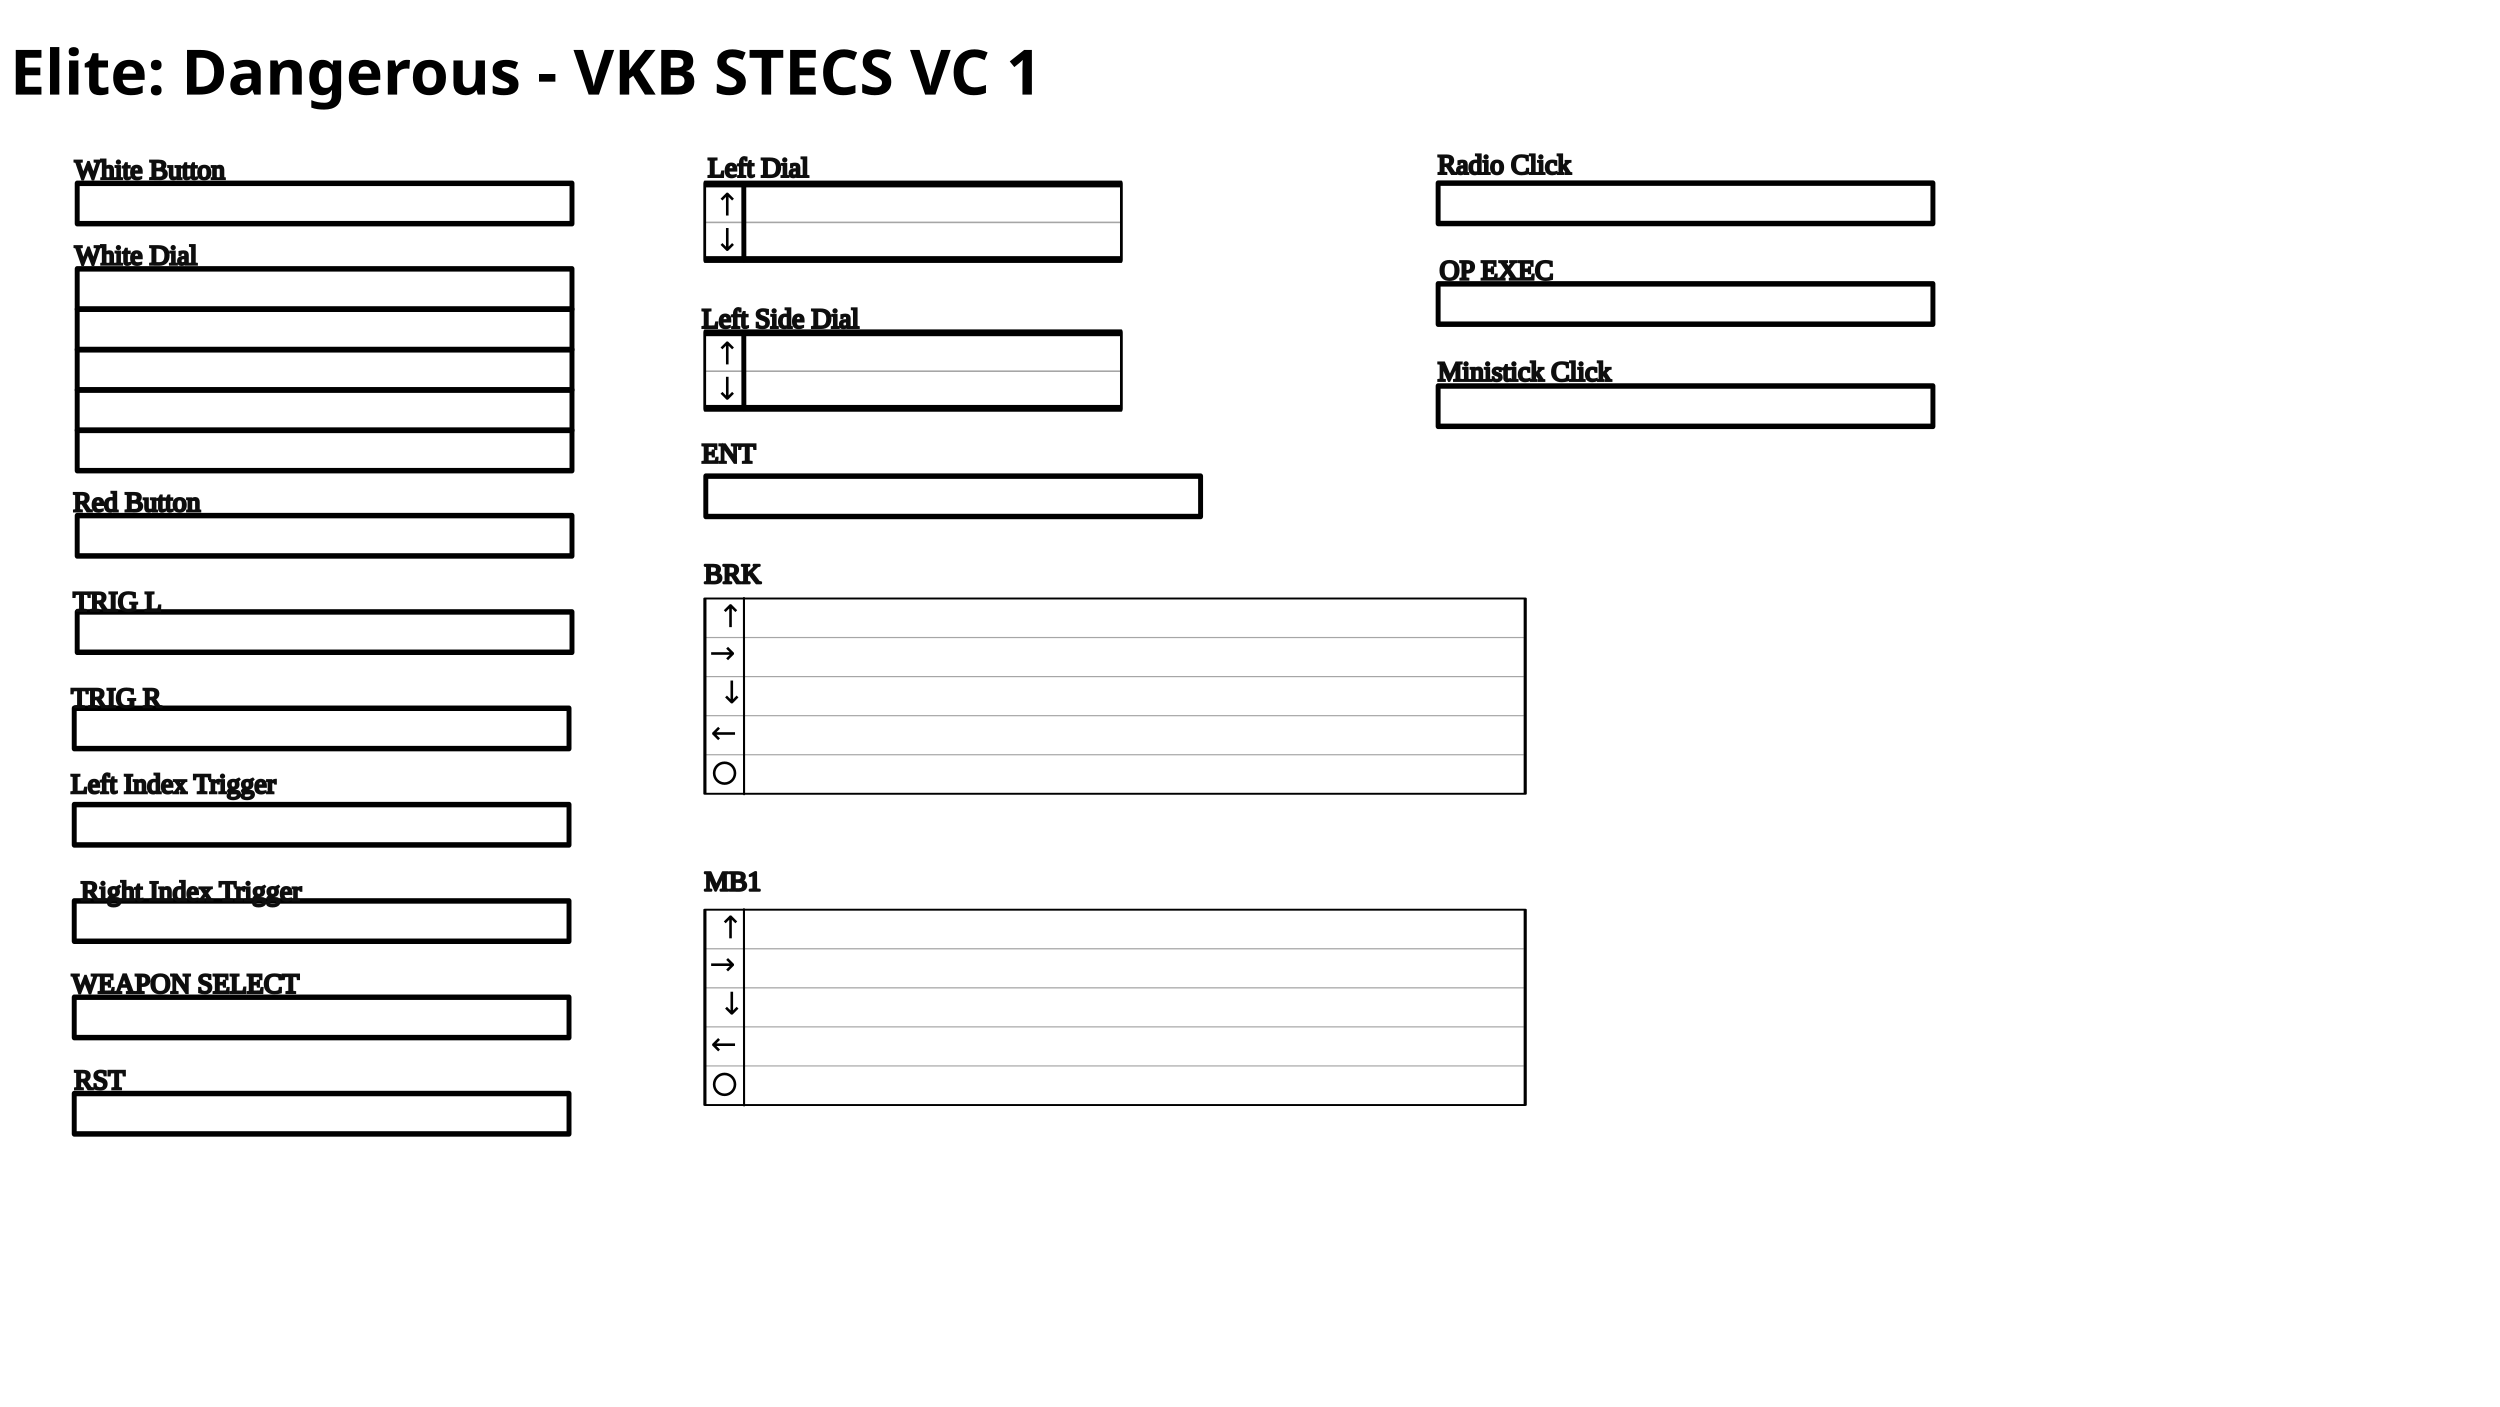
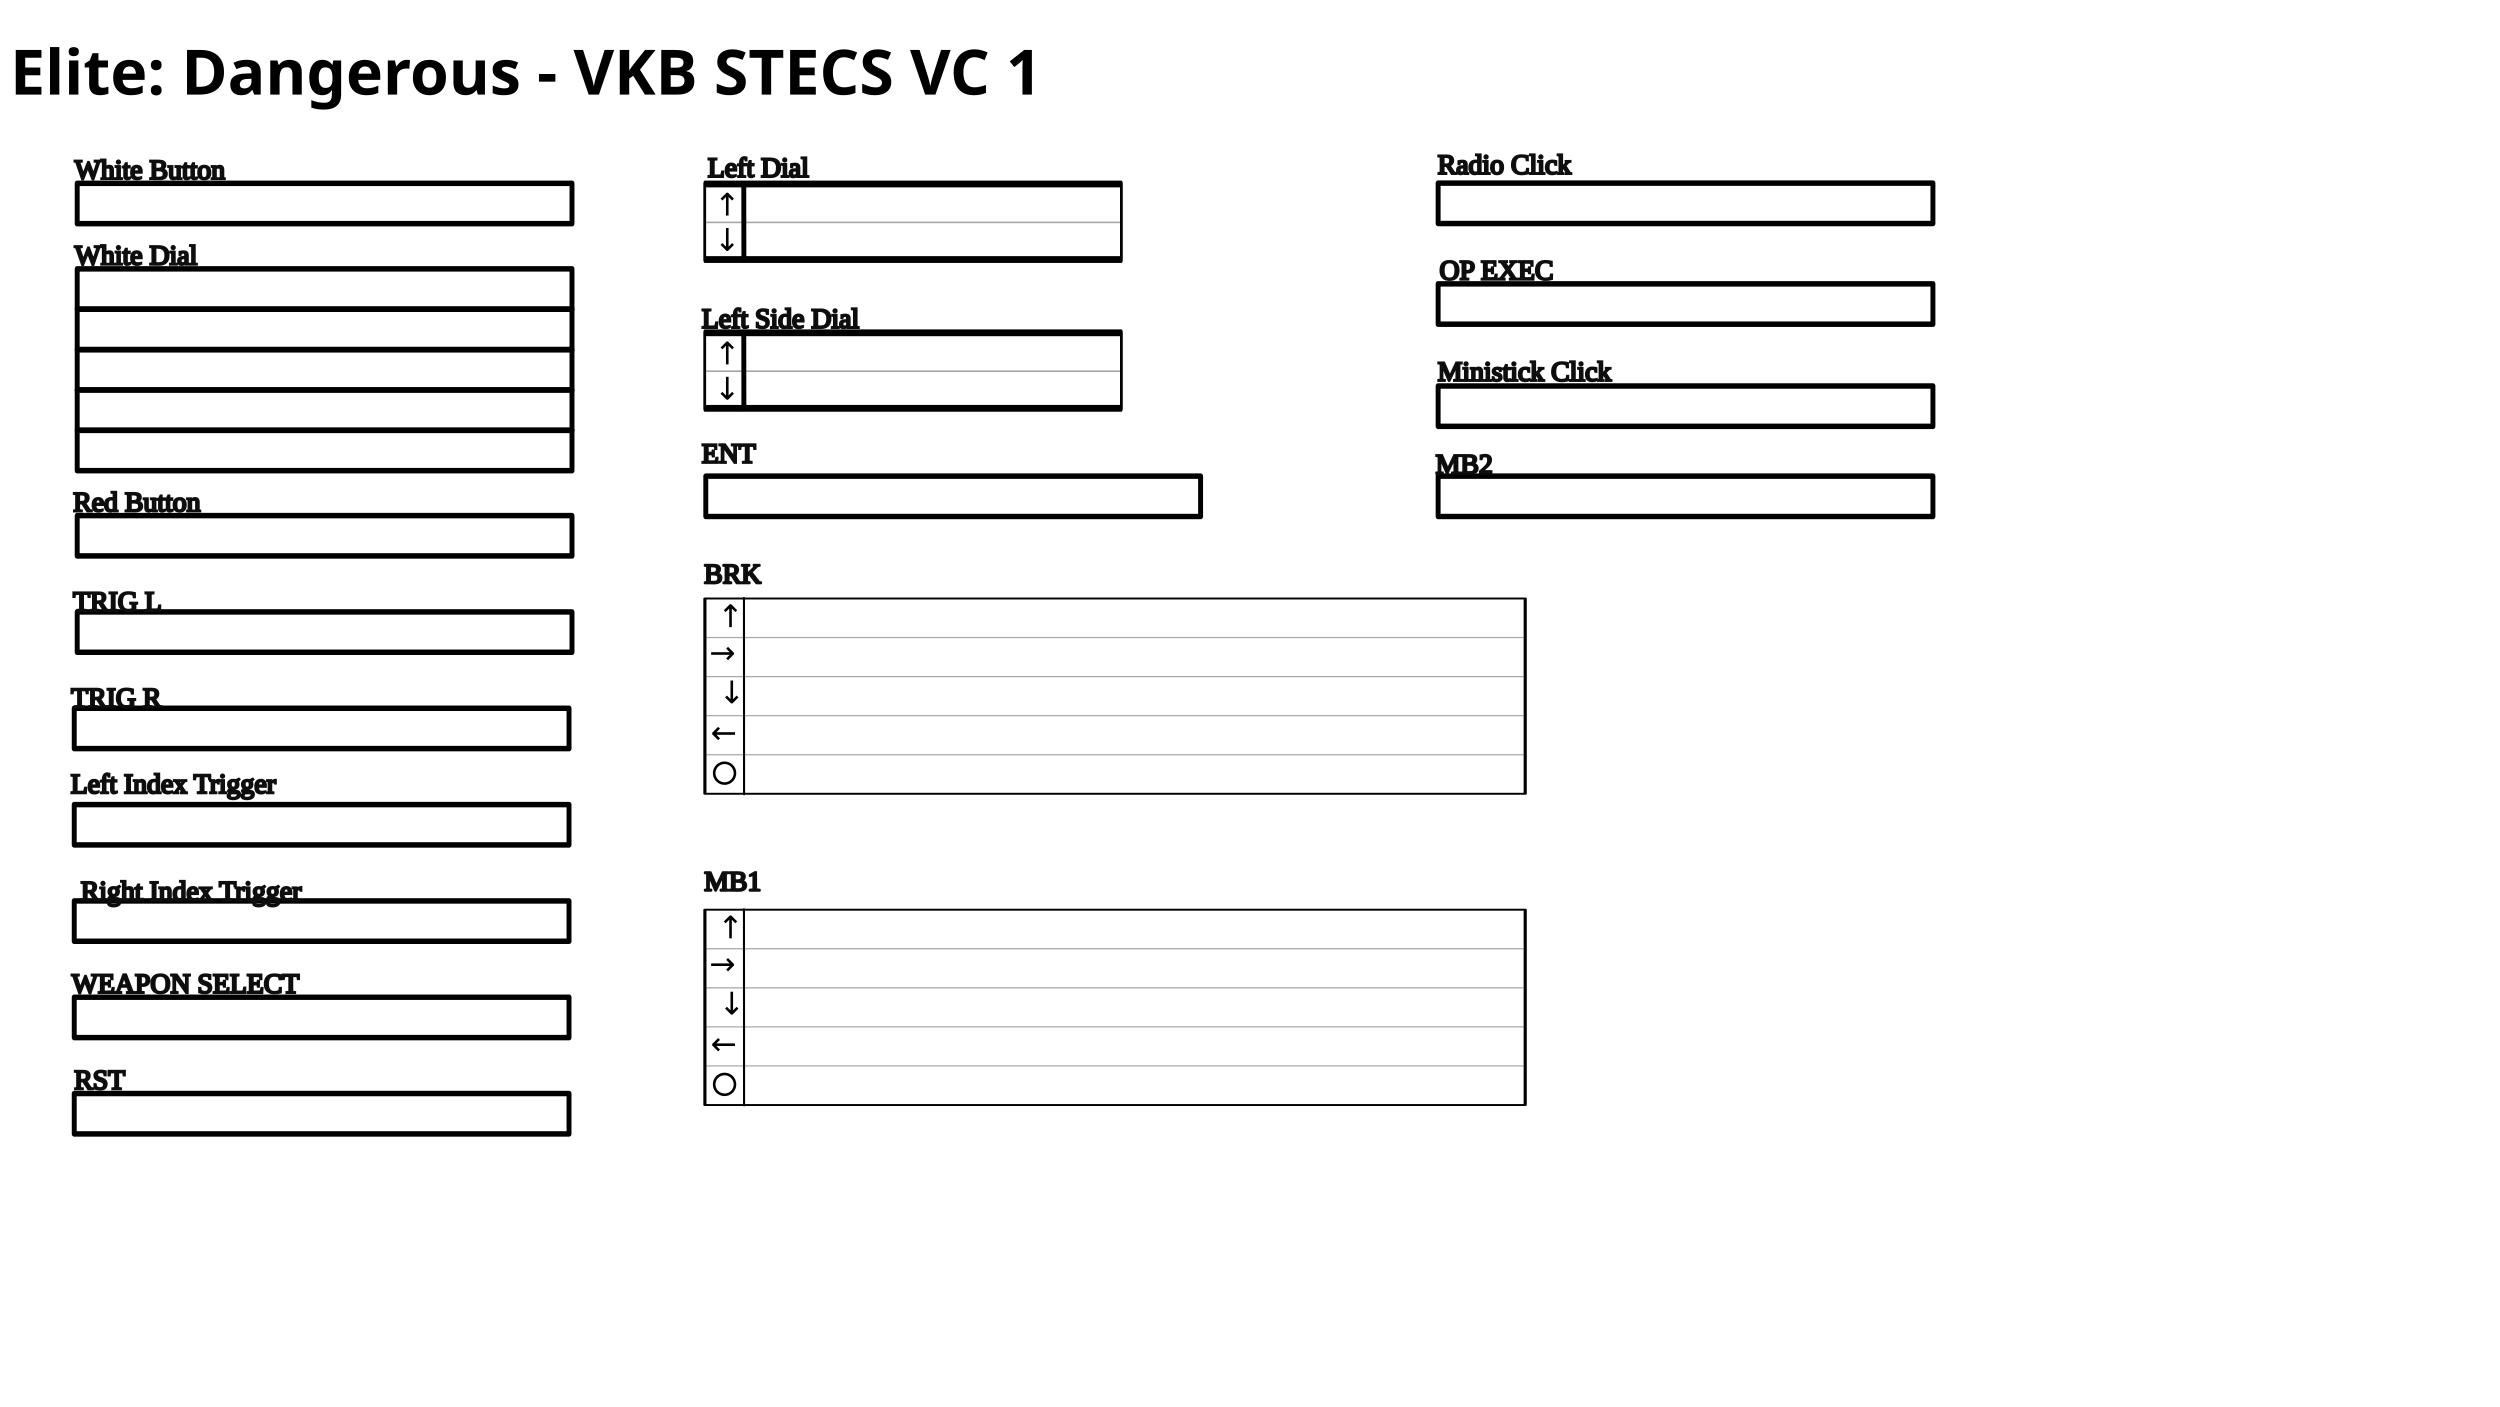
<svg xmlns="http://www.w3.org/2000/svg" width="3840" height="2160" viewBox="0 0 3840 2160" version="1.1" id="svg40" xml:space="preserve">
  <defs id="defs34">
    <clipPath id="_clip7">
      <path d="M 2703.06,1440.5 H 3820.74" id="path37" />
    </clipPath>
    <clipPath id="_clip8">
      <path d="M 2703.06,1440.5 H 3820.74" id="path40" />
    </clipPath>
    <clipPath id="_clip19">
      <path d="M 2703.06,1440.5 H 3820.74" id="path126" />
    </clipPath>
    <clipPath id="_clip7-8">
      <path d="M 2703.06,1440.5 H 3820.74" id="path37-6" />
    </clipPath>
    <clipPath id="_clip8-5">
      <path d="M 2703.06,1440.5 H 3820.74" id="path40-7" />
    </clipPath>
    <clipPath id="_clip7-8-3">
      <path d="M 2703.06,1440.5 H 3820.74" id="path37-6-9" />
    </clipPath>
    <clipPath id="_clip8-5-9">
      <path d="M 2703.06,1440.5 H 3820.74" id="path40-7-9" />
    </clipPath>
    <clipPath id="_clip7-7">
      <path d="M 2703.06,1440.5 H 3820.74" id="path37-5" />
    </clipPath>
    <clipPath id="_clip8-54">
      <path d="M 2703.06,1440.5 H 3820.74" id="path40-1" />
    </clipPath>
    <clipPath id="_clip12">
      <path d="M 2703.06,1440.5 H 3820.74" id="path71" />
    </clipPath>
    <clipPath id="_clip7-7-2">
      <path d="M 2703.06,1440.5 H 3820.74" id="path37-5-2" />
    </clipPath>
    <clipPath id="_clip8-54-7">
      <path d="M 2703.06,1440.5 H 3820.74" id="path40-1-1" />
    </clipPath>
    <clipPath id="_clip7-7-9">
      <path d="M 2703.06,1440.5 H 3820.74" id="path37-5-7" />
    </clipPath>
    <clipPath id="_clip8-54-5">
      <path d="M 2703.06,1440.5 H 3820.74" id="path40-1-6" />
    </clipPath>
    <clipPath id="_clip12-7">
      <path d="M 2703.06,1440.5 H 3820.74" id="path71-5" />
    </clipPath>
    <clipPath id="_clip12-6">
      <path d="M 2703.06,1440.5 H 3820.74" id="path71-1" />
    </clipPath>
    <clipPath id="_clip12-8">
      <path d="M 2703.06,1440.5 H 3820.74" id="path71-6" />
    </clipPath>
    <clipPath id="_clip12-8-5">
      <path d="M 2703.06,1440.5 H 3820.74" id="path71-6-7" />
    </clipPath>
  </defs>
  <g id="layer1">
    <text xml:space="preserve" style="font-style:normal;font-variant:normal;font-weight:bold;font-stretch:normal;font-size:96px;line-height:1.25;font-family:Arial;-inkscape-font-specification:'Arial Bold';font-variant-ligatures:normal;font-variant-caps:normal;font-variant-numeric:normal;font-variant-east-asian:normal;fill:#000000;fill-opacity:1;stroke:none" x="15.566" y="145.285" id="text144">
      <tspan dy="0 0 0 0 0 0 0 0 0 0 0 0 0 0 0 0 0 0 0 0 0 0 0" id="tspan142" x="15.566" y="145.285" style="font-style:normal;font-variant:normal;font-weight:bold;font-stretch:normal;font-family:'Exo 2.0';-inkscape-font-specification:'Exo 2.0 Bold';font-variant-ligatures:normal;font-variant-caps:normal;font-variant-numeric:normal;font-variant-east-asian:normal">Elite: Dangerous - VKB STECS VC 1</tspan>
    </text>
    <g transform="matrix(0.905775,0,0,1.00282,-1785.612,166.3528)" id="g278-8-0-0" style="clip-rule:evenodd;fill-rule:evenodd;stroke-linecap:round;stroke-linejoin:round;stroke-miterlimit:1.414">
      <rect x="2102.27" y="245.9" width="839.061" height="61.826" style="fill:none;stroke:#000000;stroke-width:8.37px" id="rect277-2-7-2" />
    </g>
    <g transform="matrix(0.905775,0,0,1.00282,-1785.612,228.3531)" id="g278-8-0-4" style="clip-rule:evenodd;fill-rule:evenodd;stroke-linecap:round;stroke-linejoin:round;stroke-miterlimit:1.414">
      <rect x="2102.27" y="245.9" width="839.061" height="61.826" style="fill:none;stroke:#000000;stroke-width:8.37px" id="rect277-2-7-83" />
    </g>
    <g transform="matrix(0.905775,0,0,1.00282,-1785.612,290.3534)" id="g278-8-0-9" style="clip-rule:evenodd;fill-rule:evenodd;stroke-linecap:round;stroke-linejoin:round;stroke-miterlimit:1.414">
      <rect x="2102.27" y="245.9" width="839.061" height="61.826" style="fill:none;stroke:#000000;stroke-width:8.37px" id="rect277-2-7-0" />
    </g>
    <g transform="matrix(0.905775,0,0,1.00282,-1785.612,352.3537)" id="g278-8-0-5" style="clip-rule:evenodd;fill-rule:evenodd;stroke-linecap:round;stroke-linejoin:round;stroke-miterlimit:1.414">
      <rect x="2102.27" y="245.9" width="839.061" height="61.826" style="fill:none;stroke:#000000;stroke-width:8.37px" id="rect277-2-7-22" />
    </g>
    <g transform="matrix(0.905775,0,0,1.00282,-1785.612,414.354)" id="g278-8-0-7" style="clip-rule:evenodd;fill-rule:evenodd;stroke-linecap:round;stroke-linejoin:round;stroke-miterlimit:1.414">
      <rect x="2102.27" y="245.9" width="839.061" height="61.826" style="fill:none;stroke:#000000;stroke-width:8.37px" id="rect277-2-7-3" />
    </g>
    <g transform="matrix(0.905775,0,0,1.00282,-1785.612,34.97366)" id="g278-8-0" style="clip-rule:evenodd;fill-rule:evenodd;stroke-linecap:round;stroke-linejoin:round;stroke-miterlimit:1.414">
      <rect x="2102.27" y="245.9" width="839.061" height="61.826" style="fill:none;stroke:#000000;stroke-width:8.37px" id="rect277-2-7" />
    </g>
    <g transform="matrix(0.905775,0,0,1.00282,-1785.612,545.3652)" id="g278-8-0-3" style="clip-rule:evenodd;fill-rule:evenodd;stroke-linecap:round;stroke-linejoin:round;stroke-miterlimit:1.414">
      <rect x="2102.27" y="245.9" width="839.061" height="61.826" style="fill:none;stroke:#000000;stroke-width:8.37px" id="rect277-2-7-8" />
    </g>
    <g transform="matrix(0.905775,0,0,1.00282,-1790.172,841.2818)" id="g278-8-0-79" style="clip-rule:evenodd;fill-rule:evenodd;stroke-linecap:round;stroke-linejoin:round;stroke-miterlimit:1.414">
      <rect x="2102.27" y="245.9" width="839.061" height="61.826" style="fill:none;stroke:#000000;stroke-width:8.37px" id="rect277-2-7-02" />
    </g>
    <g transform="matrix(0.905775,0,0,1.00282,-1790.172,989.2401)" id="g278-8-0-39" style="clip-rule:evenodd;fill-rule:evenodd;stroke-linecap:round;stroke-linejoin:round;stroke-miterlimit:1.414">
      <rect x="2102.27" y="245.9" width="839.061" height="61.826" style="fill:none;stroke:#000000;stroke-width:8.37px" id="rect277-2-7-9" />
    </g>
    <g transform="matrix(0.905775,0,0,1.00282,-1785.612,693.3235)" id="g278-8-0-70" style="clip-rule:evenodd;fill-rule:evenodd;stroke-linecap:round;stroke-linejoin:round;stroke-miterlimit:1.414">
      <rect x="2102.27" y="245.9" width="839.061" height="61.826" style="fill:none;stroke:#000000;stroke-width:8.37px" id="rect277-2-7-39" />
    </g>
    <g transform="matrix(0.905775,0,0,1.00282,-1790.174,1137.198)" id="g278-8-0-8" style="clip-rule:evenodd;fill-rule:evenodd;stroke-linecap:round;stroke-linejoin:round;stroke-miterlimit:1.414">
      <rect x="2102.27" y="245.9" width="839.061" height="61.826" style="fill:none;stroke:#000000;stroke-width:8.37px" id="rect277-2-7-6" />
    </g>
    <g transform="matrix(0.905775,0,0,1.00282,-1790.174,1285.157)" id="g278-8-0-8-8" style="clip-rule:evenodd;fill-rule:evenodd;stroke-linecap:round;stroke-linejoin:round;stroke-miterlimit:1.414">
      <rect x="2102.27" y="245.9" width="839.061" height="61.826" style="fill:none;stroke:#000000;stroke-width:8.37px" id="rect277-2-7-6-1" />
    </g>
    <g transform="matrix(0.905775,0,0,1.00282,-1790.174,1433.115)" id="g278-8-0-8-4" style="clip-rule:evenodd;fill-rule:evenodd;stroke-linecap:round;stroke-linejoin:round;stroke-miterlimit:1.414">
      <rect x="2102.27" y="245.9" width="839.061" height="61.826" style="fill:none;stroke:#000000;stroke-width:8.37px" id="rect277-2-7-6-7" />
    </g>
    <g transform="matrix(0.905775,0,0,1.00282,-820.0786,484.7479)" id="g278-8-0-8-1" style="clip-rule:evenodd;fill-rule:evenodd;stroke-linecap:round;stroke-linejoin:round;stroke-miterlimit:1.414">
      <rect x="2102.27" y="245.9" width="839.061" height="61.826" style="fill:none;stroke:#000000;stroke-width:8.37px" id="rect277-2-7-6-3" />
    </g>
    <g id="_4-way-hat-left" transform="translate(-1882.384,658.2245)" style="clip-rule:evenodd;fill-rule:evenodd;stroke-linecap:round;stroke-linejoin:round;stroke-miterlimit:1.414">
      <g transform="matrix(1.12463,0,0,1,-74.8332,-461.4305)" id="g38">
        <path d="M 2703.06,1440.5 H 3820.74" style="fill:none;stroke:#000000;stroke-width:1.88px;stroke-opacity:0.35" id="path37-8" />
      </g>
      <g transform="matrix(1.12463,0,0,1,-74.8332,-521.4305)" id="g39">
        <path d="M 2703.06,1440.5 H 3820.74" style="fill:none;stroke:#000000;stroke-width:1.88px;stroke-opacity:0.35" id="path38" />
      </g>
      <g transform="matrix(1.12463,0,0,1,-74.8332,-581.4305)" id="g40">
        <path d="M 2703.06,1440.5 H 3820.74" style="fill:none;stroke:#000000;stroke-width:1.88px;stroke-opacity:0.35" id="path39" />
      </g>
      <g transform="matrix(1.12463,0,0,1,-74.8332,-641.4305)" id="g41">
        <path d="M 2703.06,1440.5 H 3820.74" style="fill:none;stroke:#000000;stroke-width:1.88px;stroke-opacity:0.35" id="path40-4" />
      </g>
      <g transform="matrix(2.40219,0,0,1.46965,-2508.206,375.6525)" id="g42">
        <rect x="2278.47" y="247.279" width="524.521" height="204.131" style="fill:none;stroke:#000000;stroke-width:2.01px" id="rect41" />
      </g>
      <g transform="matrix(1,0,0,1.44858,610.5844,-993.1225)" id="g43">
        <path d="m 2414.68,1402.89 -0.16,-207.1" style="fill:none;stroke:#000000;stroke-width:3.21px" id="path42" />
      </g>
      <g transform="matrix(0.666667,0,0,0.666667,2222.654,9.393469)" id="g44">
        <circle cx="1159" cy="1497" r="24" style="fill:none;stroke:#000000;stroke-width:6px" id="circle43" />
      </g>
      <g transform="translate(1190.604,81.72247)" id="g45">
        <text x="1783.29" y="879.788" style="font-weight:500;font-size:48px;font-family:LucidaGrande, 'Lucida Grande', sans-serif" id="text44">←</text>
      </g>
      <g transform="translate(1258.204,286.4425)" id="g46">
        <text x="1728.09" y="613.637" style="font-weight:500;font-size:48px;font-family:LucidaGrande, 'Lucida Grande', sans-serif" id="text45">↓</text>
      </g>
      <g transform="translate(1196.634,-130.882)" id="g47">
        <text x="1775.31" y="969.531" style="font-weight:500;font-size:48px;font-family:LucidaGrande, 'Lucida Grande', sans-serif" id="text46">→</text>
      </g>
      <g transform="translate(1202.044,373.6225)" id="g48">
        <text x="1782.31" y="409.428" style="font-weight:500;font-size:48px;font-family:LucidaGrande, 'Lucida Grande', sans-serif" id="text47">↑</text>
      </g>
      <text xml:space="preserve" style="font-size:42.667px;fill:#000000;stroke:#0e0e0e;stroke-width:3.597" x="2963.878" y="237.5" id="text15">
        <tspan id="tspan15" x="2963.878" y="237.5">BRK</tspan>
      </text>
      <text xml:space="preserve" style="font-size:42.667px;fill:#000000;stroke:#0e0e0e;stroke-width:3.597" x="2963.992" y="709.674" id="text16">
        <tspan id="tspan16" x="2963.992" y="709.674">MB1</tspan>
      </text>
    </g>
    <g id="_4-way-hat-left-8" transform="translate(-1931.069,-10.82952)" style="clip-rule:evenodd;fill-rule:evenodd;stroke-linecap:round;stroke-linejoin:round;stroke-miterlimit:1.414">
      <g transform="matrix(1.12463,0,0,1,-26.1476,-270.405)" id="g38-0">
        <path d="M 2703.06,1440.5 H 3820.74" style="fill:none;stroke:#000000;stroke-width:1.88px;stroke-opacity:0.35" id="path37-4" />
      </g>
      <g transform="matrix(1.12463,0,0,1,-26.1476,-330.405)" id="g39-6">
        <path d="M 2703.06,1440.5 H 3820.74" style="fill:none;stroke:#000000;stroke-width:1.88px;stroke-opacity:0.35" id="path38-0" />
      </g>
      <g transform="matrix(1.12463,0,0,1,-26.1476,-390.405)" id="g40-3">
        <path d="M 2703.06,1440.5 H 3820.74" style="fill:none;stroke:#000000;stroke-width:1.88px;stroke-opacity:0.35" id="path39-2" />
      </g>
      <g transform="matrix(1.12463,0,0,1,-26.1476,-450.405)" id="g41-6">
        <path d="M 2703.06,1440.5 H 3820.74" style="fill:none;stroke:#000000;stroke-width:1.88px;stroke-opacity:0.35" id="path40-9" />
      </g>
      <g transform="matrix(2.40219,0,0,1.46965,-2459.52,566.678)" id="g42-4">
        <rect x="2278.47" y="247.279" width="524.521" height="204.131" style="fill:none;stroke:#000000;stroke-width:2.01px" id="rect41-1" />
      </g>
      <g transform="matrix(1,0,0,1.44858,659.27,-802.097)" id="g43-3">
        <path d="m 2414.68,1402.89 -0.16,-207.1" style="fill:none;stroke:#000000;stroke-width:3.21px" id="path42-7" />
      </g>
      <g transform="matrix(0.666667,0,0,0.666667,2271.34,200.419)" id="g44-8">
        <circle cx="1159" cy="1497" r="24" style="fill:none;stroke:#000000;stroke-width:6px" id="circle43-8" />
      </g>
      <g transform="translate(1239.29,272.748)" id="g45-3">
        <text x="1783.29" y="879.788" style="font-weight:500;font-size:48px;font-family:LucidaGrande, 'Lucida Grande', sans-serif" id="text44-8">←</text>
      </g>
      <g transform="translate(1306.89,477.468)" id="g46-1">
        <text x="1728.09" y="613.637" style="font-weight:500;font-size:48px;font-family:LucidaGrande, 'Lucida Grande', sans-serif" id="text45-5">↓</text>
      </g>
      <g transform="translate(1245.32,60.1435)" id="g47-3">
        <text x="1775.31" y="969.531" style="font-weight:500;font-size:48px;font-family:LucidaGrande, 'Lucida Grande', sans-serif" id="text46-5">→</text>
      </g>
      <g transform="translate(1250.73,564.648)" id="g48-4">
        <text x="1782.31" y="409.428" style="font-weight:500;font-size:48px;font-family:LucidaGrande, 'Lucida Grande', sans-serif" id="text47-3">↑</text>
      </g>
    </g>
    <g transform="translate(-777.553,-1539.383)" id="g79" style="clip-rule:evenodd;fill-rule:evenodd;stroke-linecap:round;stroke-linejoin:round;stroke-miterlimit:1.414">
      <g transform="matrix(0.572612,0,0,1,312.198,440.505)" id="g74">
        <clipPath id="clipPath1-82">
          <path d="M 2703.06,1440.5 H 3820.74" id="path1-9" />
        </clipPath>
        <g clip-path="url(#_clip12-8)" id="g73">
          <g transform="matrix(1.74638,0,0,1,1480.59,-368.505)" id="g72" />
        </g>
        <path d="M 2703.06,1440.5 H 3820.74" style="fill:none;stroke:#000000;stroke-width:2.45px;stroke-opacity:0.35" id="path73" />
      </g>
      <g transform="matrix(0.762758,0,0,1.87624,256.476,1360.63)" id="g75">
        <rect x="2102.27" y="245.9" width="839.061" height="61.826" style="fill:none;stroke:#000000;stroke-width:5.59px" id="rect74" />
      </g>
      <g transform="matrix(1,0,0,1.1163,-494.521,487.143)" id="g76">
        <path d="m 2414.68,1299.7 -0.16,-103.91" style="fill:none;stroke:#000000;stroke-width:7.55px" id="path75" />
      </g>
      <g transform="translate(92.2067,1461.06)" id="g77">
        <text x="1782.31" y="409.428" style="font-weight:500;font-size:48px;font-family:LucidaGrande, 'Lucida Grande', sans-serif" id="text76">↑</text>
      </g>
      <g transform="translate(146.426,1310.98)" id="g78">
        <text x="1728.09" y="613.637" style="font-weight:500;font-size:48px;font-family:LucidaGrande, 'Lucida Grande', sans-serif" id="text77">↓</text>
      </g>
    </g>
    <g transform="translate(-777.553,-1310.807)" id="g79-6" style="clip-rule:evenodd;fill-rule:evenodd;stroke-linecap:round;stroke-linejoin:round;stroke-miterlimit:1.414">
      <g transform="matrix(0.572612,0,0,1,312.198,440.505)" id="g74-2">
        <clipPath id="clipPath1-82-7">
          <path d="M 2703.06,1440.5 H 3820.74" id="path1-9-0" />
        </clipPath>
        <g clip-path="url(#_clip12-8-5)" id="g73-3">
          <g transform="matrix(1.74638,0,0,1,1480.59,-368.505)" id="g72-9" />
        </g>
        <path d="M 2703.06,1440.5 H 3820.74" style="fill:none;stroke:#000000;stroke-width:2.45px;stroke-opacity:0.35" id="path73-9" />
      </g>
      <g transform="matrix(0.762758,0,0,1.87624,256.476,1360.63)" id="g75-9">
        <rect x="2102.27" y="245.9" width="839.061" height="61.826" style="fill:none;stroke:#000000;stroke-width:5.59px" id="rect74-1" />
      </g>
      <g transform="matrix(1,0,0,1.1163,-494.521,487.143)" id="g76-7">
        <path d="m 2414.68,1299.7 -0.16,-103.91" style="fill:none;stroke:#000000;stroke-width:7.55px" id="path75-2" />
      </g>
      <g transform="translate(92.2067,1461.06)" id="g77-3">
        <text x="1782.31" y="409.428" style="font-weight:500;font-size:48px;font-family:LucidaGrande, 'Lucida Grande', sans-serif" id="text76-6">↑</text>
      </g>
      <g transform="translate(146.426,1310.98)" id="g78-5">
        <text x="1728.09" y="613.637" style="font-weight:500;font-size:48px;font-family:LucidaGrande, 'Lucida Grande', sans-serif" id="text77-5">↓</text>
      </g>
    </g>
    <text xml:space="preserve" style="font-size:42.667px;fill:#000000;stroke:#0e0e0e;stroke-width:3.597" x="114.662" y="274.926" id="text1">
      <tspan id="tspan1" x="114.662" y="274.926">White Button</tspan>
    </text>
    <text xml:space="preserve" style="font-size:42.667px;fill:#000000;stroke:#0e0e0e;stroke-width:3.597" x="114.662" y="406.305" id="text2">
      <tspan id="tspan2" x="114.662" y="406.305">White Dial</tspan>
    </text>
    <text xml:space="preserve" style="font-size:42.667px;fill:#000000;stroke:#0e0e0e;stroke-width:3.597" x="112.412" y="785.317" id="text3">
      <tspan id="tspan3" x="112.412" y="785.317">Red Button</tspan>
    </text>
    <text xml:space="preserve" style="font-size:42.667px;fill:#000000;stroke:#0e0e0e;stroke-width:3.597" x="112.224" y="938.134" id="text4">
      <tspan id="tspan4" x="112.224" y="938.134">TRIG L</tspan>
    </text>
    <text xml:space="preserve" style="font-size:42.667px;fill:#000000;stroke:#0e0e0e;stroke-width:3.597" x="109.203" y="1086.092" id="text5">
      <tspan id="tspan5" x="109.203" y="1086.092">TRIG R</tspan>
    </text>
    <text xml:space="preserve" style="font-size:42.667px;fill:#000000;stroke:#0e0e0e;stroke-width:3.597" x="108.604" y="1218.145" id="text6">
      <tspan id="tspan6" x="108.604" y="1218.145">Left Index Trigger</tspan>
      <tspan x="108.604" y="1271.478" id="tspan7" />
    </text>
    <text xml:space="preserve" style="font-size:42.667px;fill:#000000;stroke:#0e0e0e;stroke-width:3.597" x="124.034" y="1382.842" id="text8">
      <tspan id="tspan8" x="124.034" y="1382.842">Right Index Trigger</tspan>
    </text>
    <text xml:space="preserve" style="font-size:42.667px;fill:#000000;stroke:#0e0e0e;stroke-width:3.597" x="110.101" y="1525.109" id="text9">
      <tspan id="tspan9" x="110.101" y="1525.109">WEAPON SELECT</tspan>
    </text>
    <text xml:space="preserve" style="font-size:42.667px;fill:#000000;stroke:#0e0e0e;stroke-width:3.597" x="113.982" y="1672.984" id="text10">
      <tspan id="tspan10" x="113.982" y="1672.984">RST</tspan>
    </text>
    <text xml:space="preserve" style="font-size:42.667px;fill:#000000;stroke:#0e0e0e;stroke-width:3.597" x="1087.19" y="271.625" id="text11">
      <tspan id="tspan11" x="1087.19" y="271.625">Left Dial</tspan>
      <tspan x="1087.19" y="324.959" id="tspan12" />
    </text>
    <text xml:space="preserve" style="font-size:42.667px;fill:#000000;stroke:#0e0e0e;stroke-width:3.597" x="1077.946" y="503.502" id="text13">
      <tspan id="tspan13" x="1077.946" y="503.502">Left Side Dial</tspan>
    </text>
    <text xml:space="preserve" style="font-size:42.667px;fill:#000000;stroke:#0e0e0e;stroke-width:3.597" x="1077.903" y="710.729" id="text14">
      <tspan id="tspan14" x="1077.903" y="710.729">ENT</tspan>
    </text>
    <g transform="matrix(0.905775,0,0,1.00282,304.781,34.71453)" id="g278-8-0-8-4-4" style="clip-rule:evenodd;fill-rule:evenodd;stroke-linecap:round;stroke-linejoin:round;stroke-miterlimit:1.414">
      <rect x="2102.27" y="245.9" width="839.061" height="61.826" style="fill:none;stroke:#000000;stroke-width:8.37px" id="rect277-2-7-6-7-3" />
    </g>
    <g transform="matrix(0.905775,0,0,1.00282,304.781,189.3864)" id="g278-8-0-8-4-8" style="clip-rule:evenodd;fill-rule:evenodd;stroke-linecap:round;stroke-linejoin:round;stroke-miterlimit:1.414">
      <rect x="2102.27" y="245.9" width="839.061" height="61.826" style="fill:none;stroke:#000000;stroke-width:8.37px" id="rect277-2-7-6-7-4" />
    </g>
    <g transform="matrix(0.905775,0,0,1.00282,304.781,346.2893)" id="g278-8-0-8-4-0" style="clip-rule:evenodd;fill-rule:evenodd;stroke-linecap:round;stroke-linejoin:round;stroke-miterlimit:1.414">
      <rect x="2102.27" y="245.9" width="839.061" height="61.826" style="fill:none;stroke:#000000;stroke-width:8.37px" id="rect277-2-7-6-7-0" />
    </g>
+     <g transform="matrix(0.905775,0,0,1.00282,304.781,484.7479)" id="g278-8-0-8-4-0-7" style="clip-rule:evenodd;fill-rule:evenodd;stroke-linecap:round;stroke-linejoin:round;stroke-miterlimit:1.414">
+       <rect x="2102.27" y="245.9" width="839.061" height="61.826" style="fill:none;stroke:#000000;stroke-width:8.37px" id="rect277-2-7-6-7-0-9" />
+     </g>
    <text xml:space="preserve" style="font-size:42.667px;fill:#000000;stroke:#0e0e0e;stroke-width:3.597" x="2208.258" y="266.996" id="text17">
      <tspan x="2208.258" y="266.996" id="tspan18">Radio Click</tspan>
    </text>
    <text xml:space="preserve" style="font-size:42.667px;fill:#000000;stroke:#0e0e0e;stroke-width:3.597" x="2211.081" y="429.339" id="text19">
      <tspan id="tspan19" x="2211.081" y="429.339">OP EXEC</tspan>
    </text>
    <text xml:space="preserve" style="font-size:42.667px;fill:#000000;stroke:#0e0e0e;stroke-width:3.597" x="2208.258" y="584.901" id="text20">
      <tspan id="tspan20" x="2208.258" y="584.901">Ministick Click</tspan>
    </text>
+     <text xml:space="preserve" style="font-size:42.667px;fill:#000000;stroke:#0e0e0e;stroke-width:3.597" x="2205.174" y="727.145" id="text18">
+       <tspan id="tspan17" x="2205.174" y="727.145">MB2</tspan>
+     </text>
  </g>
</svg>
